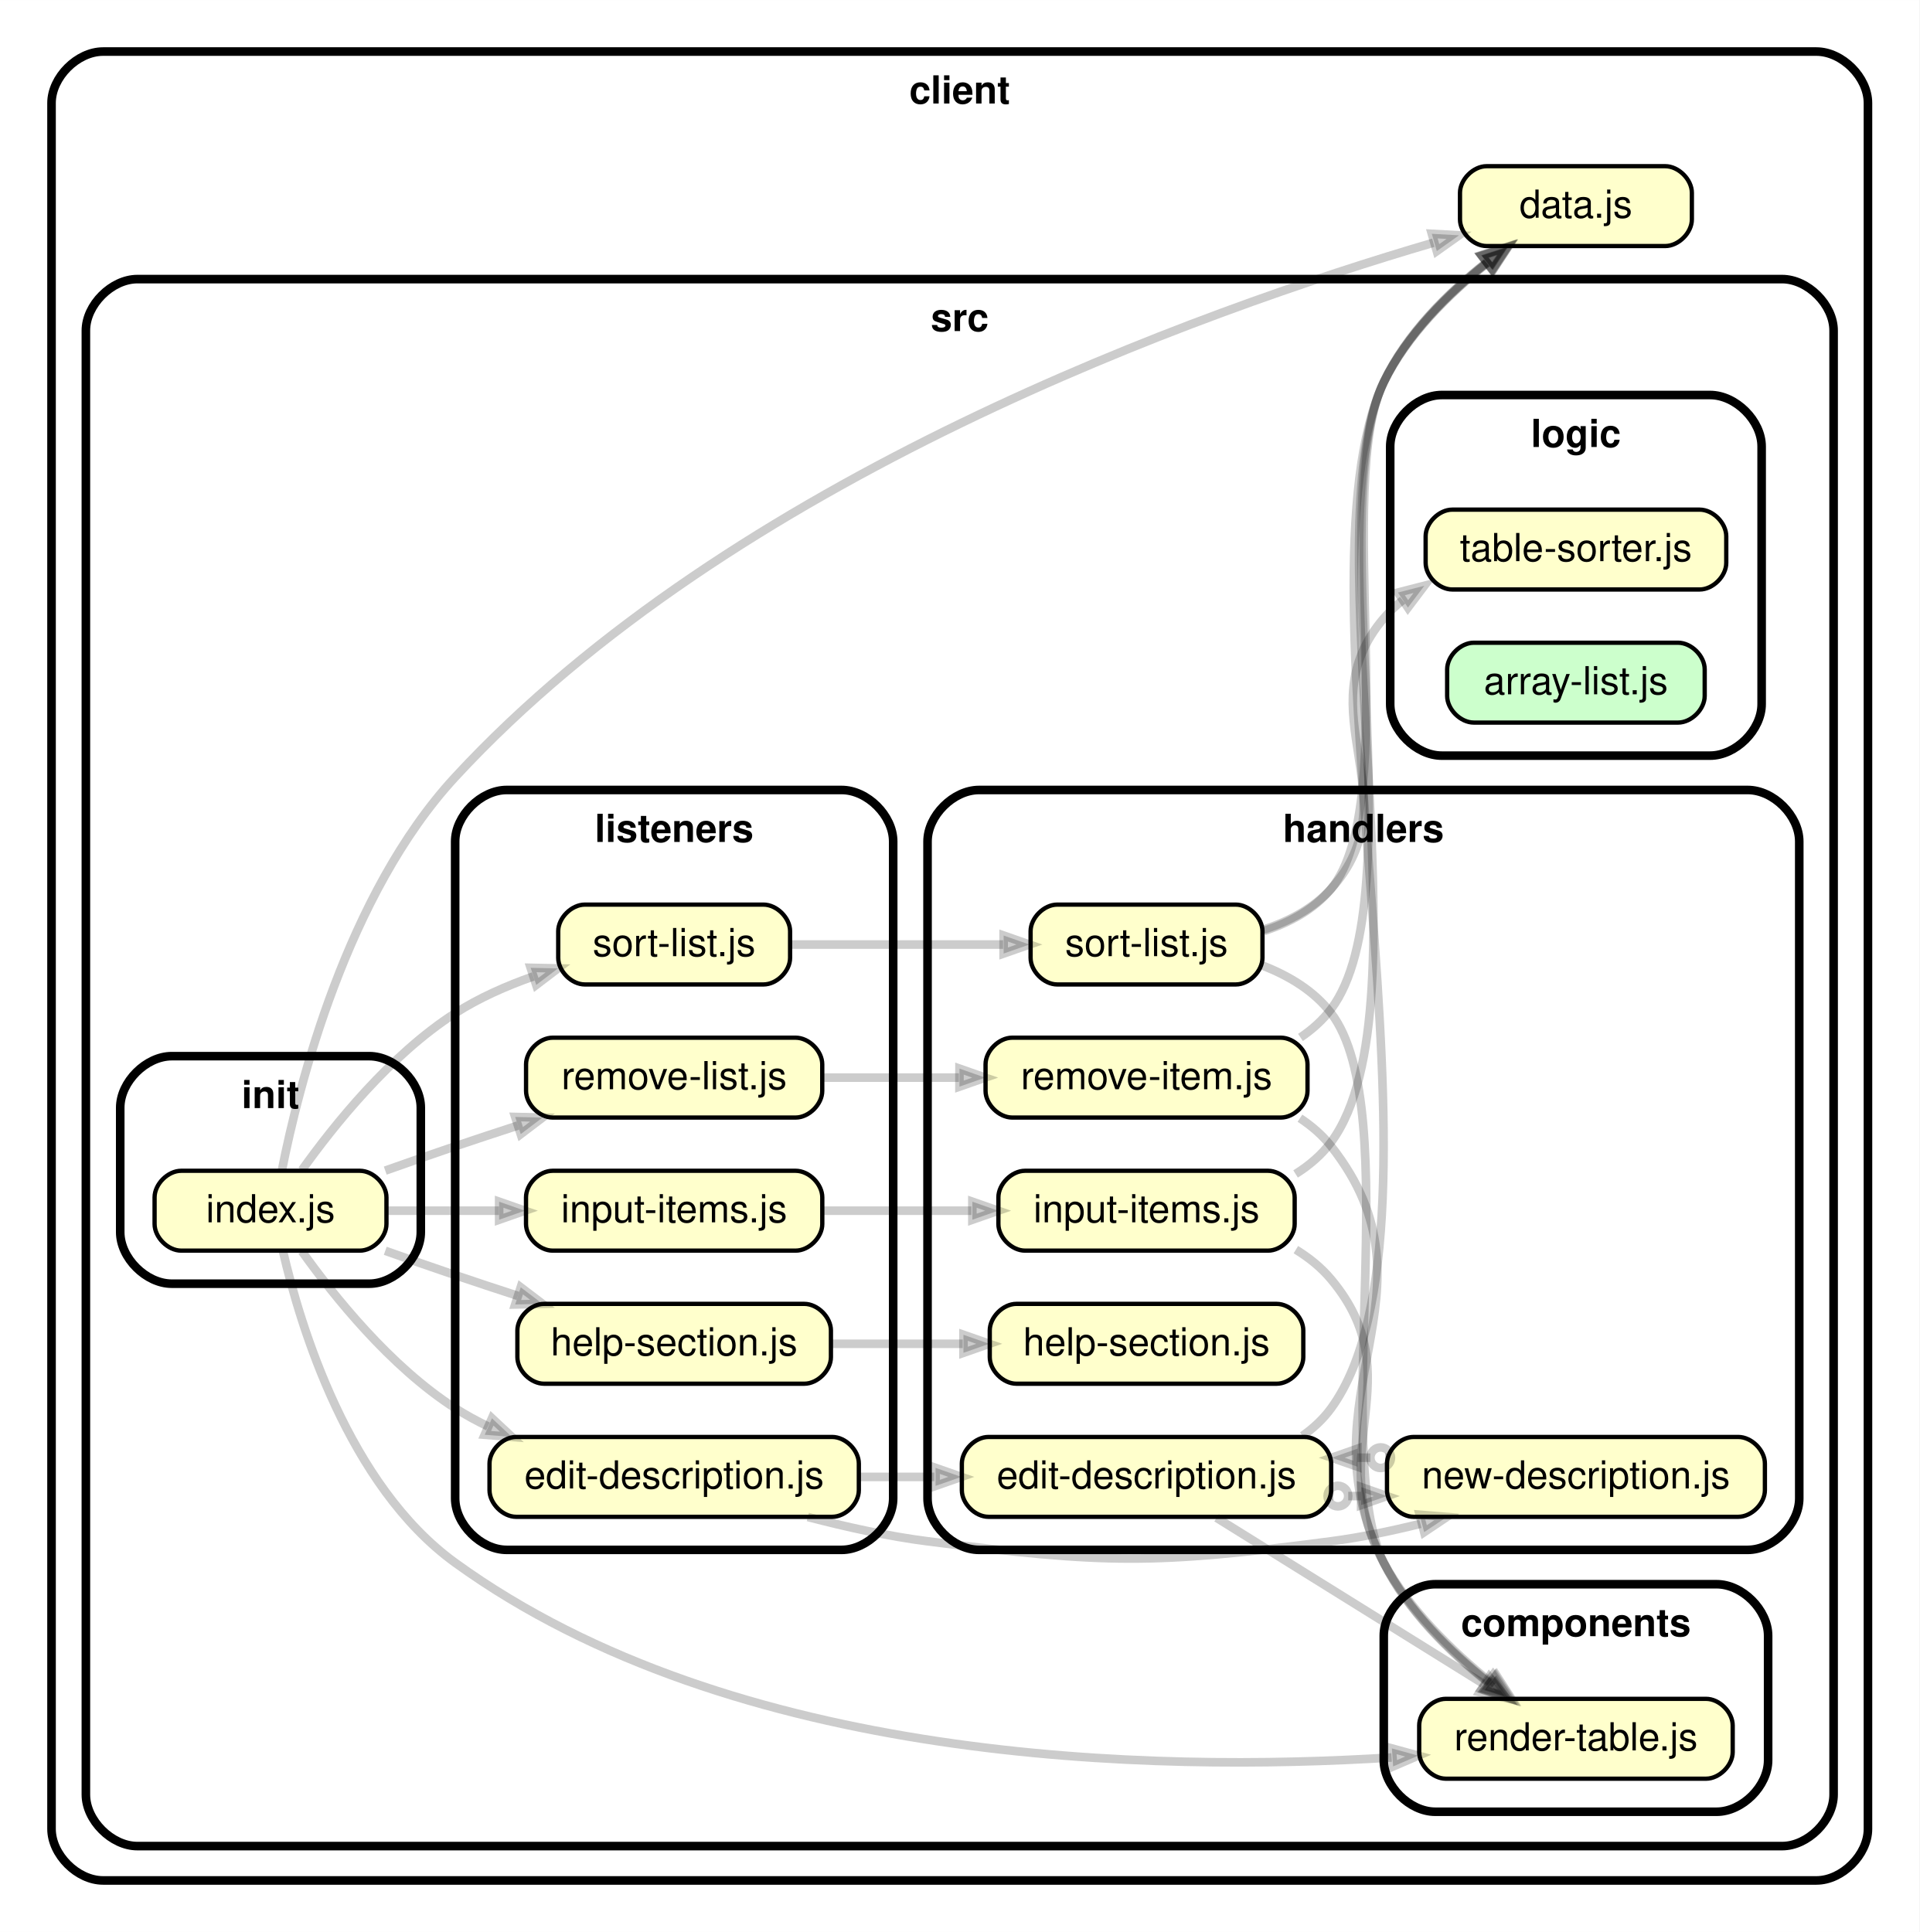
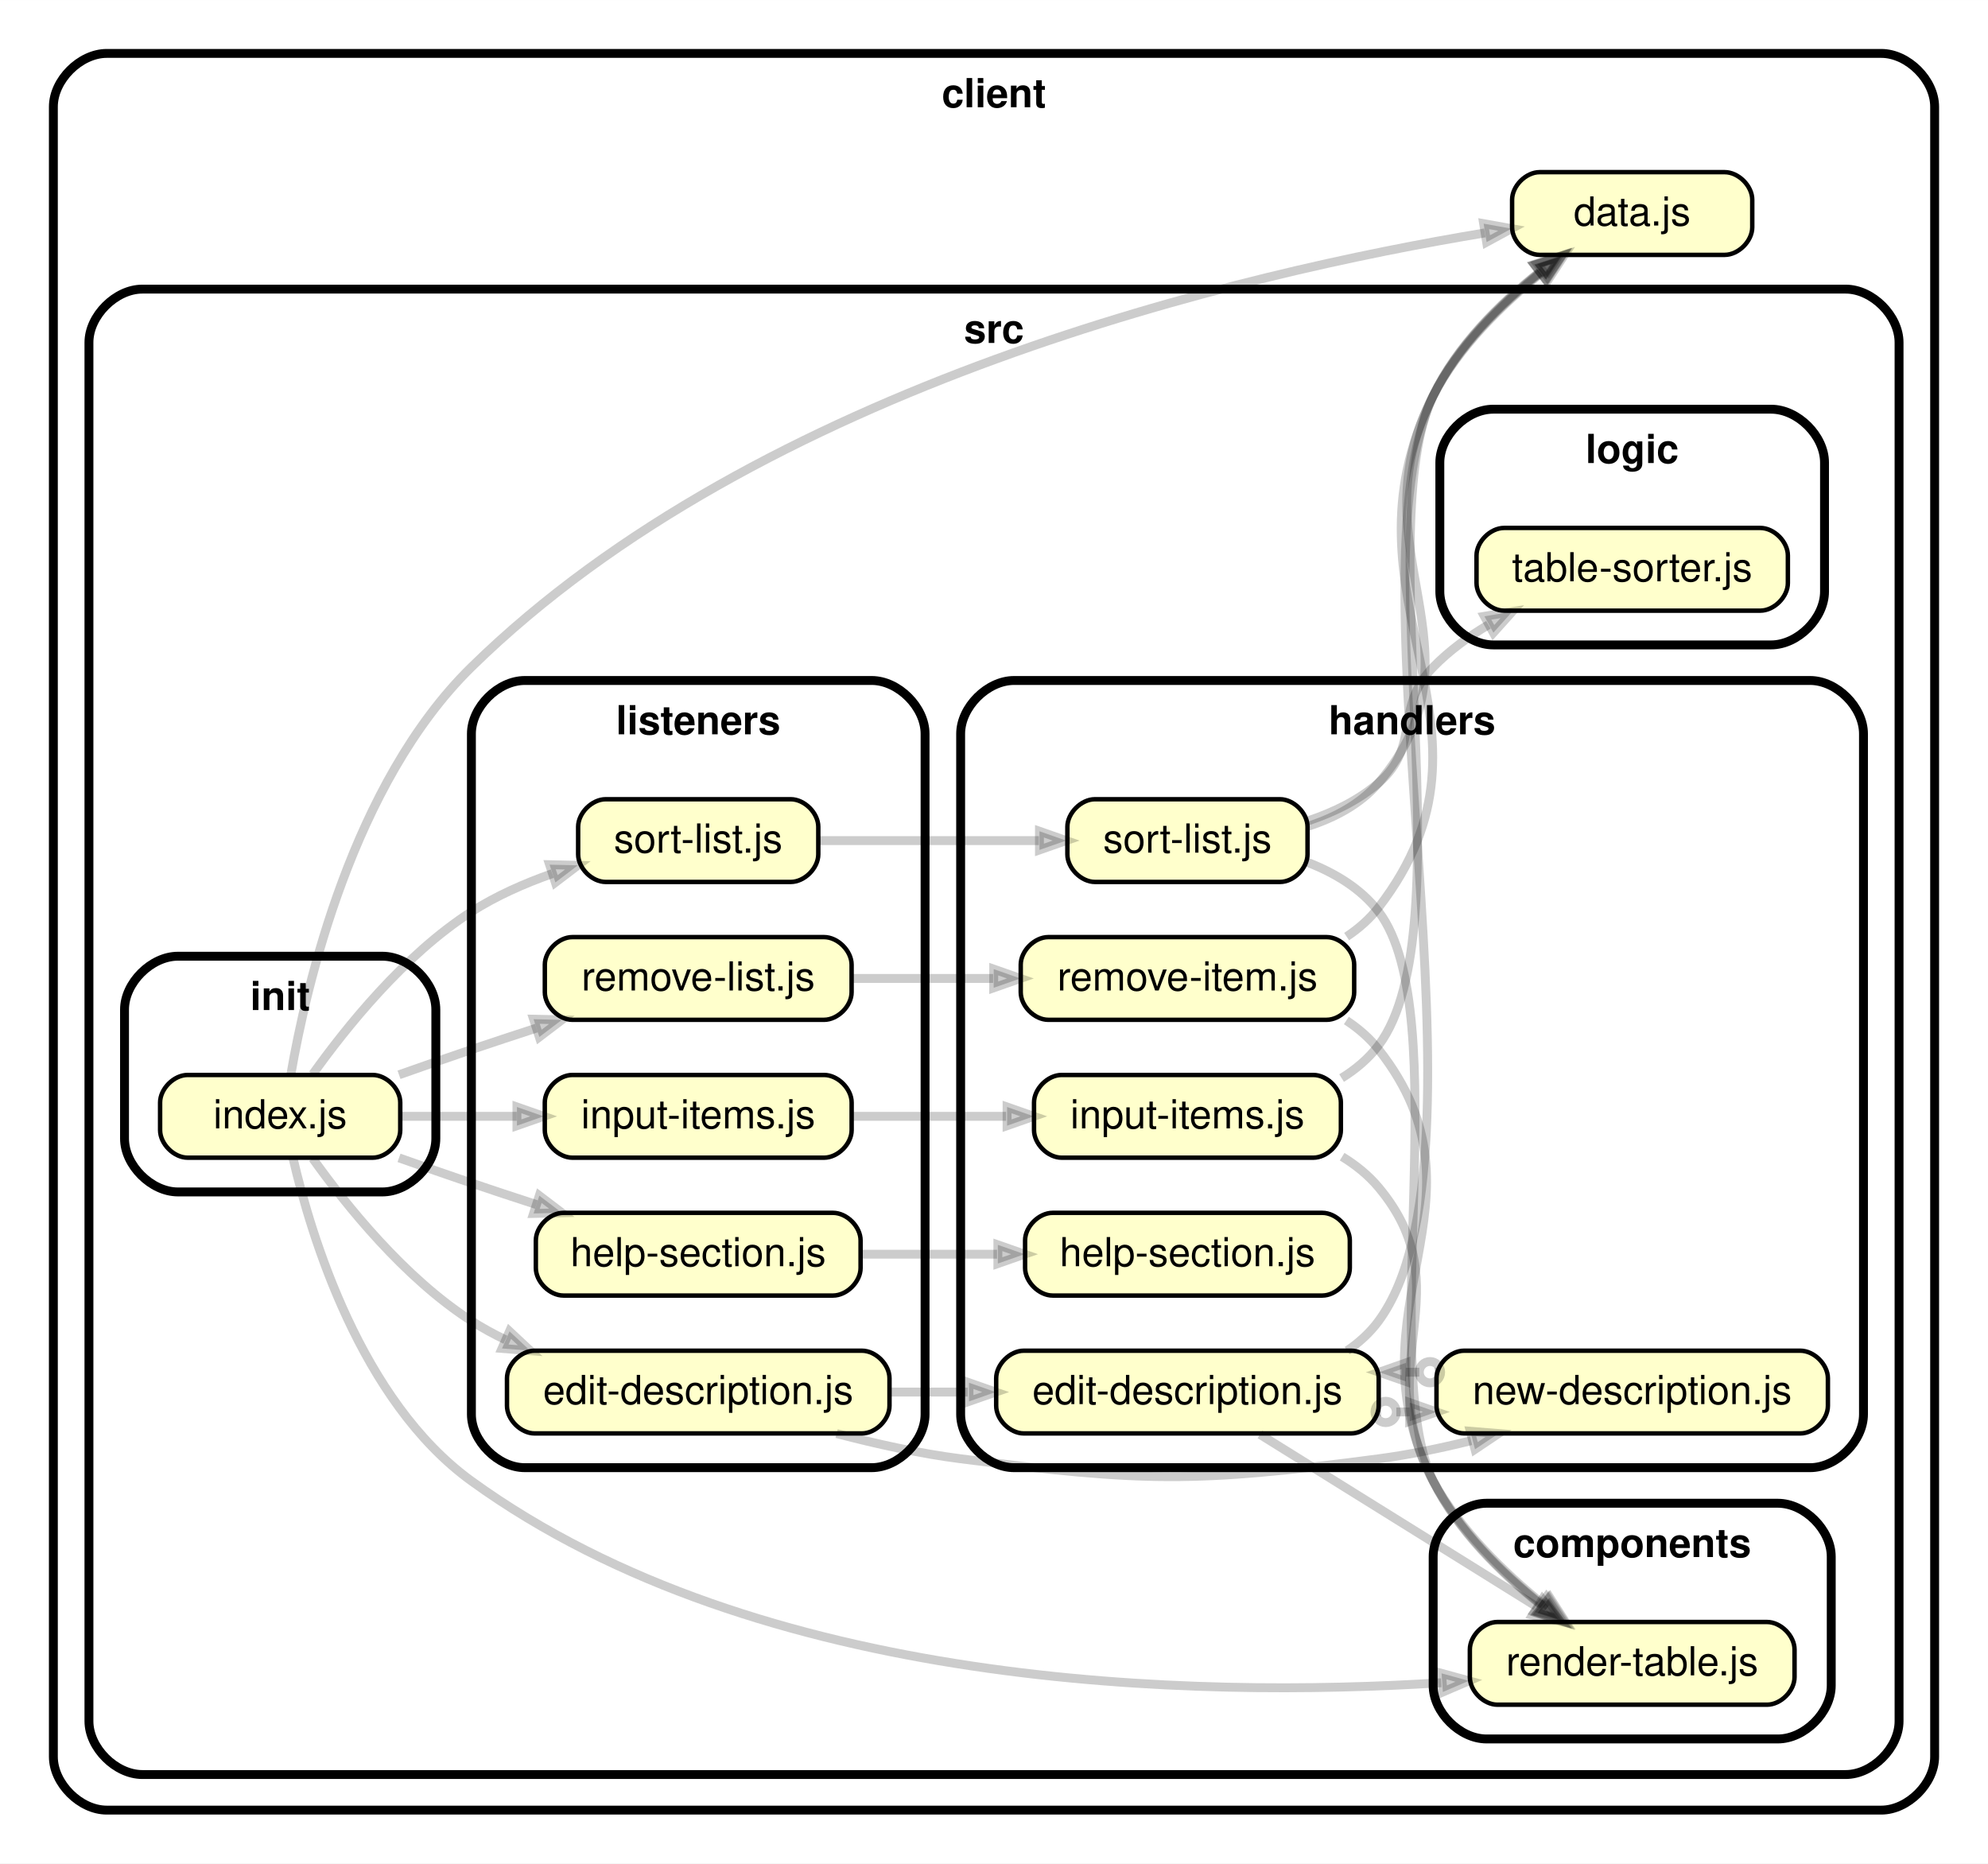
- <svg xmlns="http://www.w3.org/2000/svg" xmlns:xlink="http://www.w3.org/1999/xlink" width="447pt" height="450pt" viewBox="0.00 0.00 447.02 450.00">
-   <g id="graph0" class="graph" transform="scale(1 1) rotate(0) translate(4 446)">
-     <polygon fill="white" stroke="transparent" points="-4,4 -4,-446 443.02,-446 443.02,4 -4,4" />
+ <svg xmlns="http://www.w3.org/2000/svg" xmlns:xlink="http://www.w3.org/1999/xlink" width="447pt" height="419pt" viewBox="0.00 0.00 447.02 419.00">
+   <g id="graph0" class="graph" transform="scale(1 1) rotate(0) translate(4 415)">
+     <polygon fill="white" stroke="transparent" points="-4,4 -4,-415 443.02,-415 443.02,4 -4,4" />
    <g id="clust1" class="cluster">
-       <path fill="#ffffff" stroke="black" stroke-width="2" d="M20,-8C20,-8 419.02,-8 419.02,-8 425.02,-8 431.02,-14 431.02,-20 431.02,-20 431.02,-422 431.02,-422 431.02,-428 425.02,-434 419.02,-434 419.02,-434 20,-434 20,-434 14,-434 8,-428 8,-422 8,-422 8,-20 8,-20 8,-14 14,-8 20,-8" />
-       <text text-anchor="middle" x="219.51" y="-421.9" font-family="Helvetica,sans-Serif" font-weight="bold" font-size="9.00">client</text>
+       <path fill="#ffffff" stroke="black" stroke-width="2" d="M20,-8C20,-8 419.02,-8 419.02,-8 425.02,-8 431.02,-14 431.02,-20 431.02,-20 431.02,-391 431.02,-391 431.02,-397 425.02,-403 419.02,-403 419.02,-403 20,-403 20,-403 14,-403 8,-397 8,-391 8,-391 8,-20 8,-20 8,-14 14,-8 20,-8" />
+       <text text-anchor="middle" x="219.51" y="-390.9" font-family="Helvetica,sans-Serif" font-weight="bold" font-size="9.00">client</text>
    </g>
    <g id="clust2" class="cluster">
-       <path fill="#ffffff" stroke="black" stroke-width="2" d="M28,-16C28,-16 411.02,-16 411.02,-16 417.02,-16 423.02,-22 423.02,-28 423.02,-28 423.02,-369 423.02,-369 423.02,-375 417.02,-381 411.02,-381 411.02,-381 28,-381 28,-381 22,-381 16,-375 16,-369 16,-369 16,-28 16,-28 16,-22 22,-16 28,-16" />
-       <text text-anchor="middle" x="219.51" y="-368.9" font-family="Helvetica,sans-Serif" font-weight="bold" font-size="9.00">src</text>
+       <path fill="#ffffff" stroke="black" stroke-width="2" d="M28,-16C28,-16 411.02,-16 411.02,-16 417.02,-16 423.02,-22 423.02,-28 423.02,-28 423.02,-338 423.02,-338 423.02,-344 417.02,-350 411.02,-350 411.02,-350 28,-350 28,-350 22,-350 16,-344 16,-338 16,-338 16,-28 16,-28 16,-22 22,-16 28,-16" />
+       <text text-anchor="middle" x="219.51" y="-337.9" font-family="Helvetica,sans-Serif" font-weight="bold" font-size="9.00">src</text>
    </g>
    <g id="clust3" class="cluster">
      <path fill="#ffffff" stroke="black" stroke-width="2" d="M330.26,-24C330.26,-24 395.77,-24 395.77,-24 401.77,-24 407.77,-30 407.77,-36 407.77,-36 407.77,-65 407.77,-65 407.77,-71 401.77,-77 395.77,-77 395.77,-77 330.26,-77 330.26,-77 324.26,-77 318.26,-71 318.26,-65 318.26,-65 318.26,-36 318.26,-36 318.26,-30 324.26,-24 330.26,-24" />
      <text text-anchor="middle" x="363.01" y="-64.9" font-family="Helvetica,sans-Serif" font-weight="bold" font-size="9.00">components</text>
    </g>
    <g id="clust4" class="cluster">
      <path fill="#ffffff" stroke="black" stroke-width="2" d="M224.01,-85C224.01,-85 403.02,-85 403.02,-85 409.02,-85 415.02,-91 415.02,-97 415.02,-97 415.02,-250 415.02,-250 415.02,-256 409.02,-262 403.02,-262 403.02,-262 224.01,-262 224.01,-262 218.01,-262 212.01,-256 212.01,-250 212.01,-250 212.01,-97 212.01,-97 212.01,-91 218.01,-85 224.01,-85" />
      <text text-anchor="middle" x="313.51" y="-249.9" font-family="Helvetica,sans-Serif" font-weight="bold" font-size="9.00">handlers</text>
    </g>
    <g id="clust5" class="cluster">
      <path fill="#ffffff" stroke="black" stroke-width="2" d="M36,-147C36,-147 82,-147 82,-147 88,-147 94,-153 94,-159 94,-159 94,-188 94,-188 94,-194 88,-200 82,-200 82,-200 36,-200 36,-200 30,-200 24,-194 24,-188 24,-188 24,-159 24,-159 24,-153 30,-147 36,-147" />
      <text text-anchor="middle" x="59" y="-187.9" font-family="Helvetica,sans-Serif" font-weight="bold" font-size="9.00">init</text>
    </g>
    <g id="clust6" class="cluster">
      <path fill="#ffffff" stroke="black" stroke-width="2" d="M114,-85C114,-85 192.01,-85 192.01,-85 198.01,-85 204.01,-91 204.01,-97 204.01,-97 204.01,-250 204.01,-250 204.01,-256 198.01,-262 192.01,-262 192.01,-262 114,-262 114,-262 108,-262 102,-256 102,-250 102,-250 102,-97 102,-97 102,-91 108,-85 114,-85" />
      <text text-anchor="middle" x="153" y="-249.9" font-family="Helvetica,sans-Serif" font-weight="bold" font-size="9.00">listeners</text>
    </g>
    <g id="clust7" class="cluster">
-       <path fill="#ffffff" stroke="black" stroke-width="2" d="M331.76,-270C331.76,-270 394.26,-270 394.26,-270 400.26,-270 406.26,-276 406.26,-282 406.26,-282 406.26,-342 406.26,-342 406.26,-348 400.26,-354 394.26,-354 394.26,-354 331.76,-354 331.76,-354 325.76,-354 319.76,-348 319.76,-342 319.76,-342 319.76,-282 319.76,-282 319.76,-276 325.76,-270 331.76,-270" />
-       <text text-anchor="middle" x="363.01" y="-341.9" font-family="Helvetica,sans-Serif" font-weight="bold" font-size="9.00">logic</text>
+       <path fill="#ffffff" stroke="black" stroke-width="2" d="M331.76,-270C331.76,-270 394.26,-270 394.26,-270 400.26,-270 406.26,-276 406.26,-282 406.26,-282 406.26,-311 406.26,-311 406.26,-317 400.26,-323 394.26,-323 394.26,-323 331.76,-323 331.76,-323 325.76,-323 319.76,-317 319.76,-311 319.76,-311 319.76,-282 319.76,-282 319.76,-276 325.76,-270 331.76,-270" />
+       <text text-anchor="middle" x="363.01" y="-310.9" font-family="Helvetica,sans-Serif" font-weight="bold" font-size="9.00">logic</text>
    </g>
    <g id="node1" class="node">
      <g id="a_node1">
        <a xlink:href="../client/data.js" xlink:title="data.js">
-           <path fill="#ffffcc" stroke="black" d="M383.81,-407.3C383.81,-407.3 342.21,-407.3 342.21,-407.3 339.11,-407.3 336.01,-404.2 336.01,-401.1 336.01,-401.1 336.01,-394.9 336.01,-394.9 336.01,-391.8 339.11,-388.7 342.21,-388.7 342.21,-388.7 383.81,-388.7 383.81,-388.7 386.91,-388.7 390.01,-391.8 390.01,-394.9 390.01,-394.9 390.01,-401.1 390.01,-401.1 390.01,-404.2 386.91,-407.3 383.81,-407.3" />
-           <text text-anchor="middle" x="363.01" y="-395.3" font-family="Helvetica,sans-Serif" font-size="9.00">data.js</text>
+           <path fill="#ffffcc" stroke="black" d="M383.81,-376.3C383.81,-376.3 342.21,-376.3 342.21,-376.3 339.11,-376.3 336.01,-373.2 336.01,-370.1 336.01,-370.1 336.01,-363.9 336.01,-363.9 336.01,-360.8 339.11,-357.7 342.21,-357.7 342.21,-357.7 383.81,-357.7 383.81,-357.7 386.91,-357.7 390.01,-360.8 390.01,-363.9 390.01,-363.9 390.01,-370.1 390.01,-370.1 390.01,-373.2 386.91,-376.3 383.81,-376.3" />
+           <text text-anchor="middle" x="363.01" y="-364.3" font-family="Helvetica,sans-Serif" font-size="9.00">data.js</text>
        </a>
      </g>
    </g>
    <g id="node2" class="node">
      <g id="a_node2">
        <a xlink:href="../client/src/components/render-table.js" xlink:title="render-table.js">
          <path fill="#ffffcc" stroke="black" d="M393.32,-50.3C393.32,-50.3 332.71,-50.3 332.71,-50.3 329.61,-50.3 326.51,-47.2 326.51,-44.1 326.51,-44.1 326.51,-37.9 326.51,-37.9 326.51,-34.8 329.61,-31.7 332.71,-31.7 332.71,-31.7 393.32,-31.7 393.32,-31.7 396.42,-31.7 399.52,-34.8 399.52,-37.9 399.52,-37.9 399.52,-44.1 399.52,-44.1 399.52,-47.2 396.42,-50.3 393.32,-50.3" />
          <text text-anchor="middle" x="363.01" y="-38.3" font-family="Helvetica,sans-Serif" font-size="9.00">render-table.js</text>
        </a>
      </g>
    </g>
    <g id="node3" class="node">
      <g id="a_node3">
        <a xlink:href="../client/src/handlers/edit-description.js" xlink:title="edit-description.js">
          <path fill="#ffffcc" stroke="black" d="M299.81,-111.3C299.81,-111.3 226.2,-111.3 226.2,-111.3 223.1,-111.3 220,-108.2 220,-105.1 220,-105.1 220,-98.9 220,-98.9 220,-95.8 223.1,-92.7 226.2,-92.7 226.2,-92.7 299.81,-92.7 299.81,-92.7 302.91,-92.7 306.01,-95.8 306.01,-98.9 306.01,-98.9 306.01,-105.1 306.01,-105.1 306.01,-108.2 302.91,-111.3 299.81,-111.3" />
          <text text-anchor="middle" x="263.01" y="-99.3" font-family="Helvetica,sans-Serif" font-size="9.00">edit-description.js</text>
        </a>
      </g>
    </g>
    <g id="edge1" class="edge">
-       <path fill="none" stroke="#000000" stroke-width="2" stroke-opacity="0.2" d="M299.33,-111.56C301.89,-113.35 304.17,-115.48 306.01,-118 337.3,-161 295.87,-308.76 318.26,-357 323.44,-368.15 333.15,-377.74 342.12,-384.84" />
-       <polygon fill="#000000" fill-opacity="0.2" stroke="#000000" stroke-width="2" stroke-opacity="0.2" points="340.93,-386.58 346.98,-388.52 343.46,-383.22 340.93,-386.58" />
+       <path fill="none" stroke="#000000" stroke-width="2" stroke-opacity="0.2" d="M298.93,-111.31C301.64,-113.15 304.07,-115.36 306.01,-118 333.4,-155.34 298.61,-284.08 318.26,-326 323.48,-337.13 333.2,-346.72 342.15,-353.82" />
+       <polygon fill="#000000" fill-opacity="0.2" stroke="#000000" stroke-width="2" stroke-opacity="0.2" points="340.96,-355.56 347.01,-357.5 343.5,-352.21 340.96,-355.56" />
    </g>
    <g id="edge2" class="edge">
      <path fill="none" stroke="#000000" stroke-width="2" stroke-opacity="0.2" d="M279.32,-92.47C296.01,-82.08 322.79,-65.41 341.34,-53.87" />
      <polygon fill="#000000" fill-opacity="0.2" stroke="#000000" stroke-width="2" stroke-opacity="0.2" points="342.82,-55.42 346.81,-50.46 340.6,-51.85 342.82,-55.42" />
    </g>
    <g id="node4" class="node">
      <g id="a_node4">
        <a xlink:href="../client/src/handlers/new-description.js" xlink:title="new-description.js">
          <path fill="#ffffcc" stroke="black" d="M400.82,-111.3C400.82,-111.3 325.21,-111.3 325.21,-111.3 322.11,-111.3 319.01,-108.2 319.01,-105.1 319.01,-105.1 319.01,-98.9 319.01,-98.9 319.01,-95.8 322.11,-92.7 325.21,-92.7 325.21,-92.7 400.82,-92.7 400.82,-92.7 403.92,-92.7 407.02,-95.8 407.02,-98.9 407.02,-98.9 407.02,-105.1 407.02,-105.1 407.02,-108.2 403.92,-111.3 400.82,-111.3" />
          <text text-anchor="middle" x="363.01" y="-99.3" font-family="Helvetica,sans-Serif" font-size="9.00">new-description.js</text>
        </a>
      </g>
    </g>
    <g id="edge3" class="edge">
      <path fill="none" stroke="#000000" stroke-width="2" stroke-opacity="0.2" d="M306.14,-97.54C306.27,-97.54 306.41,-97.54 306.54,-97.54" />
      <polygon fill="#000000" fill-opacity="0.2" stroke="#000000" stroke-width="2" stroke-opacity="0.2" points="312.98,-99.63 318.98,-97.53 312.98,-95.43 312.98,-99.63" />
      <polyline fill="none" stroke="#000000" stroke-width="2" stroke-opacity="0.2" points="312.98,-97.53 309.98,-97.53 " />
      <ellipse fill="none" stroke="#000000" stroke-width="2" stroke-opacity="0.2" cx="307.58" cy="-97.53" rx="2.4" ry="2.4" />
    </g>
    <g id="edge6" class="edge">
      <path fill="none" stroke="#000000" stroke-width="2" stroke-opacity="0.2" d="M318.98,-106.47C318.85,-106.47 318.72,-106.47 318.58,-106.47" />
      <polygon fill="#000000" fill-opacity="0.2" stroke="#000000" stroke-width="2" stroke-opacity="0.2" points="312.14,-104.37 306.14,-106.46 312.14,-108.57 312.14,-104.37" />
      <polyline fill="none" stroke="#000000" stroke-width="2" stroke-opacity="0.2" points="312.14,-106.47 315.14,-106.47 " />
      <ellipse fill="none" stroke="#000000" stroke-width="2" stroke-opacity="0.2" cx="317.54" cy="-106.47" rx="2.4" ry="2.4" />
    </g>
    <g id="node5" class="node">
      <g id="a_node5">
        <a xlink:href="../client/src/handlers/help-section.js" xlink:title="help-section.js">
          <path fill="#ffffcc" stroke="black" d="M293.32,-142.3C293.32,-142.3 232.7,-142.3 232.7,-142.3 229.6,-142.3 226.5,-139.2 226.5,-136.1 226.5,-136.1 226.5,-129.9 226.5,-129.9 226.5,-126.8 229.6,-123.7 232.7,-123.7 232.7,-123.7 293.32,-123.7 293.32,-123.7 296.42,-123.7 299.52,-126.8 299.52,-129.9 299.52,-129.9 299.52,-136.1 299.52,-136.1 299.52,-139.2 296.42,-142.3 293.32,-142.3" />
          <text text-anchor="middle" x="263.01" y="-130.3" font-family="Helvetica,sans-Serif" font-size="9.00">help-section.js</text>
        </a>
      </g>
    </g>
    <g id="node6" class="node">
      <g id="a_node6">
        <a xlink:href="../client/src/handlers/input-items.js" xlink:title="input-items.js">
          <path fill="#ffffcc" stroke="black" d="M291.31,-173.3C291.31,-173.3 234.71,-173.3 234.71,-173.3 231.61,-173.3 228.51,-170.2 228.51,-167.1 228.51,-167.1 228.51,-160.9 228.51,-160.9 228.51,-157.8 231.61,-154.7 234.71,-154.7 234.71,-154.7 291.31,-154.7 291.31,-154.7 294.41,-154.7 297.51,-157.8 297.51,-160.9 297.51,-160.9 297.51,-167.1 297.51,-167.1 297.51,-170.2 294.41,-173.3 291.31,-173.3" />
          <text text-anchor="middle" x="263.01" y="-161.3" font-family="Helvetica,sans-Serif" font-size="9.00">input-items.js</text>
        </a>
      </g>
    </g>
    <g id="edge4" class="edge">
-       <path fill="none" stroke="#000000" stroke-width="2" stroke-opacity="0.2" d="M297.72,-172.56C300.91,-174.55 303.78,-176.99 306.01,-180 329.49,-211.67 301.34,-321.39 318.26,-357 323.54,-368.11 333.26,-377.69 342.2,-384.8" />
-       <polygon fill="#000000" fill-opacity="0.2" stroke="#000000" stroke-width="2" stroke-opacity="0.2" points="341.01,-386.53 347.06,-388.48 343.55,-383.18 341.01,-386.53" />
+       <path fill="none" stroke="#000000" stroke-width="2" stroke-opacity="0.2" d="M297.67,-172.6C300.87,-174.57 303.76,-177.01 306.01,-180 325.59,-206.01 304.08,-296.69 318.26,-326 323.62,-337.07 333.35,-346.65 342.27,-353.76" />
+       <polygon fill="#000000" fill-opacity="0.2" stroke="#000000" stroke-width="2" stroke-opacity="0.2" points="341.07,-355.49 347.12,-357.45 343.62,-352.15 341.07,-355.49" />
    </g>
    <g id="edge5" class="edge">
      <path fill="none" stroke="#000000" stroke-width="2" stroke-opacity="0.2" d="M297.79,-154.93C300.88,-153.04 303.71,-150.76 306.01,-148 325.12,-125.09 303.94,-108.17 318.26,-82 324.25,-71.06 334.21,-61.38 343.12,-54.17" />
      <polygon fill="#000000" fill-opacity="0.2" stroke="#000000" stroke-width="2" stroke-opacity="0.2" points="344.49,-55.78 347.93,-50.44 341.91,-52.46 344.49,-55.78" />
    </g>
    <g id="node7" class="node">
      <g id="a_node7">
        <a xlink:href="../client/src/handlers/remove-item.js" xlink:title="remove-item.js">
          <path fill="#ffffcc" stroke="black" d="M294.3,-204.3C294.3,-204.3 231.72,-204.3 231.72,-204.3 228.62,-204.3 225.52,-201.2 225.52,-198.1 225.52,-198.1 225.52,-191.9 225.52,-191.9 225.52,-188.8 228.62,-185.7 231.72,-185.7 231.72,-185.7 294.3,-185.7 294.3,-185.7 297.4,-185.7 300.5,-188.8 300.5,-191.9 300.5,-191.9 300.5,-198.1 300.5,-198.1 300.5,-201.2 297.4,-204.3 294.3,-204.3" />
          <text text-anchor="middle" x="263.01" y="-192.3" font-family="Helvetica,sans-Serif" font-size="9.00">remove-item.js</text>
        </a>
      </g>
    </g>
    <g id="edge7" class="edge">
-       <path fill="none" stroke="#000000" stroke-width="2" stroke-opacity="0.2" d="M298.86,-204.36C301.59,-206.19 304.04,-208.38 306.01,-211 325.59,-237.01 304.08,-327.69 318.26,-357 323.62,-368.07 333.35,-377.65 342.27,-384.76" />
-       <polygon fill="#000000" fill-opacity="0.2" stroke="#000000" stroke-width="2" stroke-opacity="0.2" points="341.07,-386.49 347.12,-388.45 343.62,-383.15 341.07,-386.49" />
+       <path fill="none" stroke="#000000" stroke-width="2" stroke-opacity="0.2" d="M298.8,-204.41C301.54,-206.23 304.01,-208.4 306.01,-211 337.38,-251.72 295.35,-279.99 318.26,-326 323.74,-337.01 333.48,-346.59 342.38,-353.71" />
+       <polygon fill="#000000" fill-opacity="0.2" stroke="#000000" stroke-width="2" stroke-opacity="0.2" points="341.17,-355.43 347.21,-357.41 343.72,-352.09 341.17,-355.43" />
    </g>
    <g id="edge8" class="edge">
      <path fill="none" stroke="#000000" stroke-width="2" stroke-opacity="0.2" d="M298.74,-185.55C301.49,-183.74 303.99,-181.58 306.01,-179 332.87,-144.84 298.51,-120.71 318.26,-82 323.93,-70.89 333.87,-61.2 342.85,-54.03" />
      <polygon fill="#000000" fill-opacity="0.2" stroke="#000000" stroke-width="2" stroke-opacity="0.2" points="344.22,-55.63 347.71,-50.32 341.67,-52.29 344.22,-55.63" />
    </g>
    <g id="node8" class="node">
      <g id="a_node8">
        <a xlink:href="../client/src/handlers/sort-list.js" xlink:title="sort-list.js">
          <path fill="#ffffcc" stroke="black" d="M283.81,-235.3C283.81,-235.3 242.21,-235.3 242.21,-235.3 239.11,-235.3 236.01,-232.2 236.01,-229.1 236.01,-229.1 236.01,-222.9 236.01,-222.9 236.01,-219.8 239.11,-216.7 242.21,-216.7 242.21,-216.7 283.81,-216.7 283.81,-216.7 286.91,-216.7 290.01,-219.8 290.01,-222.9 290.01,-222.9 290.01,-229.1 290.01,-229.1 290.01,-232.2 286.91,-235.3 283.81,-235.3" />
          <text text-anchor="middle" x="263.01" y="-223.3" font-family="Helvetica,sans-Serif" font-size="9.00">sort-list.js</text>
        </a>
      </g>
    </g>
    <g id="edge9" class="edge">
-       <path fill="none" stroke="#000000" stroke-width="2" stroke-opacity="0.2" d="M290.34,-229.15C296.3,-231.09 302.04,-234.16 306.01,-239 322.73,-259.38 306.54,-333.38 318.26,-357 323.73,-368.01 333.46,-377.59 342.37,-384.72" />
-       <polygon fill="#000000" fill-opacity="0.2" stroke="#000000" stroke-width="2" stroke-opacity="0.2" points="341.15,-386.43 347.19,-388.42 343.71,-383.1 341.15,-386.43" />
+       <path fill="none" stroke="#000000" stroke-width="2" stroke-opacity="0.2" d="M290.22,-229.25C296.19,-231.19 301.95,-234.23 306.01,-239 331.32,-268.73 300.27,-291.34 318.26,-326 324.01,-337.07 333.96,-346.76 342.92,-353.93" />
+       <polygon fill="#000000" fill-opacity="0.2" stroke="#000000" stroke-width="2" stroke-opacity="0.2" points="341.73,-355.66 347.76,-357.65 344.28,-352.33 341.73,-355.66" />
    </g>
    <g id="edge10" class="edge">
      <path fill="none" stroke="#000000" stroke-width="2" stroke-opacity="0.2" d="M290.03,-221.1C296.15,-218.73 302.04,-215.21 306.01,-210 323.33,-187.27 305.66,-107.65 318.26,-82 323.68,-70.96 333.42,-61.38 342.33,-54.26" />
      <polygon fill="#000000" fill-opacity="0.2" stroke="#000000" stroke-width="2" stroke-opacity="0.2" points="343.67,-55.88 347.16,-50.57 341.12,-52.54 343.67,-55.88" />
    </g>
    <g id="node9" class="node">
      <g id="a_node9">
        <a xlink:href="../client/src/logic/table-sorter.js" xlink:title="table-sorter.js">
-           <path fill="#ffffcc" stroke="black" d="M391.82,-327.3C391.82,-327.3 334.21,-327.3 334.21,-327.3 331.11,-327.3 328.01,-324.2 328.01,-321.1 328.01,-321.1 328.01,-314.9 328.01,-314.9 328.01,-311.8 331.11,-308.7 334.21,-308.7 334.21,-308.7 391.82,-308.7 391.82,-308.7 394.92,-308.7 398.02,-311.8 398.02,-314.9 398.02,-314.9 398.02,-321.1 398.02,-321.1 398.02,-324.2 394.92,-327.3 391.82,-327.3" />
-           <text text-anchor="middle" x="363.01" y="-315.3" font-family="Helvetica,sans-Serif" font-size="9.00">table-sorter.js</text>
+           <path fill="#ffffcc" stroke="black" d="M391.82,-296.3C391.82,-296.3 334.21,-296.3 334.21,-296.3 331.11,-296.3 328.01,-293.2 328.01,-290.1 328.01,-290.1 328.01,-283.9 328.01,-283.9 328.01,-280.8 331.11,-277.7 334.21,-277.7 334.21,-277.7 391.82,-277.7 391.82,-277.7 394.92,-277.7 398.02,-280.8 398.02,-283.9 398.02,-283.9 398.02,-290.1 398.02,-290.1 398.02,-293.2 394.92,-296.3 391.82,-296.3" />
+           <text text-anchor="middle" x="363.01" y="-284.3" font-family="Helvetica,sans-Serif" font-size="9.00">table-sorter.js</text>
        </a>
      </g>
    </g>
    <g id="edge11" class="edge">
-       <path fill="none" stroke="#000000" stroke-width="2" stroke-opacity="0.2" d="M290.05,-229.4C296.02,-231.33 301.83,-234.34 306.01,-239 325.06,-260.23 299.75,-280.3 318.26,-302 319.57,-303.54 321.05,-304.93 322.64,-306.19" />
-       <polygon fill="#000000" fill-opacity="0.2" stroke="#000000" stroke-width="2" stroke-opacity="0.2" points="321.56,-307.99 327.71,-309.57 323.88,-304.49 321.56,-307.99" />
+       <path fill="none" stroke="#000000" stroke-width="2" stroke-opacity="0.2" d="M290.17,-230.45C295.86,-232.36 301.52,-235.09 306.01,-239 315.65,-247.38 309.34,-255.85 318.26,-265 321.84,-268.68 326.17,-271.84 330.69,-274.53" />
+       <polygon fill="#000000" fill-opacity="0.2" stroke="#000000" stroke-width="2" stroke-opacity="0.2" points="329.78,-276.43 336.05,-277.48 331.8,-272.75 329.78,-276.43" />
    </g>
    <g id="node10" class="node">
      <g id="a_node10">
        <a xlink:href="../client/src/init/index.js" xlink:title="index.js">
          <path fill="#ffffcc" stroke="black" d="M79.8,-173.3C79.8,-173.3 38.2,-173.3 38.2,-173.3 35.1,-173.3 32,-170.2 32,-167.1 32,-167.1 32,-160.9 32,-160.9 32,-157.8 35.1,-154.7 38.2,-154.7 38.2,-154.7 79.8,-154.7 79.8,-154.7 82.9,-154.7 86,-157.8 86,-160.9 86,-160.9 86,-167.1 86,-167.1 86,-170.2 82.9,-173.3 79.8,-173.3" />
          <text text-anchor="middle" x="59" y="-161.3" font-family="Helvetica,sans-Serif" font-size="9.00">index.js</text>
        </a>
      </g>
    </g>
    <g id="edge12" class="edge">
-       <path fill="none" stroke="#000000" stroke-width="2" stroke-opacity="0.2" d="M61.68,-173.54C65.54,-192.98 76.74,-237.67 102,-265 166.45,-334.74 275.76,-373.62 329.8,-389.47" />
-       <polygon fill="#000000" fill-opacity="0.2" stroke="#000000" stroke-width="2" stroke-opacity="0.2" points="329.45,-391.55 335.79,-391.2 330.61,-387.52 329.45,-391.55" />
+       <path fill="none" stroke="#000000" stroke-width="2" stroke-opacity="0.2" d="M61.41,-173.45C64.81,-193.12 75.28,-238.82 102,-265 166.86,-328.56 275.98,-353.71 329.89,-362.64" />
+       <polygon fill="#000000" fill-opacity="0.2" stroke="#000000" stroke-width="2" stroke-opacity="0.2" points="329.61,-364.72 335.87,-363.6 330.28,-360.57 329.61,-364.72" />
    </g>
    <g id="edge13" class="edge">
      <path fill="none" stroke="#000000" stroke-width="2" stroke-opacity="0.2" d="M61.9,-154.57C65.94,-137.13 77.13,-100.02 102,-82 166.86,-35.02 264.76,-33.15 320.08,-36.64" />
      <polygon fill="#000000" fill-opacity="0.2" stroke="#000000" stroke-width="2" stroke-opacity="0.2" points="320.15,-38.75 326.28,-37.07 320.44,-34.56 320.15,-38.75" />
    </g>
    <g id="node11" class="node">
      <g id="a_node11">
        <a xlink:href="../client/src/listeners/edit-description.js" xlink:title="edit-description.js">
          <path fill="#ffffcc" stroke="black" d="M189.81,-111.3C189.81,-111.3 116.2,-111.3 116.2,-111.3 113.1,-111.3 110,-108.2 110,-105.1 110,-105.1 110,-98.9 110,-98.9 110,-95.8 113.1,-92.7 116.2,-92.7 116.2,-92.7 189.81,-92.7 189.81,-92.7 192.91,-92.7 196.01,-95.8 196.01,-98.9 196.01,-98.9 196.01,-105.1 196.01,-105.1 196.01,-108.2 192.91,-111.3 189.81,-111.3" />
          <text text-anchor="middle" x="153" y="-99.3" font-family="Helvetica,sans-Serif" font-size="9.00">edit-description.js</text>
        </a>
      </g>
    </g>
    <g id="edge14" class="edge">
      <path fill="none" stroke="#000000" stroke-width="2" stroke-opacity="0.2" d="M66.32,-154.53C73.72,-144.16 86.89,-127.69 102,-118 104.41,-116.45 106.99,-115.04 109.65,-113.76" />
      <polygon fill="#000000" fill-opacity="0.2" stroke="#000000" stroke-width="2" stroke-opacity="0.2" points="110.57,-115.65 115.21,-111.31 108.88,-111.81 110.57,-115.65" />
    </g>
    <g id="node12" class="node">
      <g id="a_node12">
        <a xlink:href="../client/src/listeners/help-section.js" xlink:title="help-section.js">
          <path fill="#ffffcc" stroke="black" d="M183.31,-142.3C183.31,-142.3 122.69,-142.3 122.69,-142.3 119.59,-142.3 116.49,-139.2 116.49,-136.1 116.49,-136.1 116.49,-129.9 116.49,-129.9 116.49,-126.8 119.59,-123.7 122.69,-123.7 122.69,-123.7 183.31,-123.7 183.31,-123.7 186.41,-123.7 189.51,-126.8 189.51,-129.9 189.51,-129.9 189.51,-136.1 189.51,-136.1 189.51,-139.2 186.41,-142.3 183.31,-142.3" />
          <text text-anchor="middle" x="153" y="-130.3" font-family="Helvetica,sans-Serif" font-size="9.00">help-section.js</text>
        </a>
      </g>
    </g>
    <g id="edge15" class="edge">
      <path fill="none" stroke="#000000" stroke-width="2" stroke-opacity="0.2" d="M85.72,-154.66C91.09,-152.76 96.72,-150.79 102,-149 106.72,-147.4 111.7,-145.76 116.61,-144.16" />
      <polygon fill="#000000" fill-opacity="0.2" stroke="#000000" stroke-width="2" stroke-opacity="0.2" points="117.27,-146.16 122.34,-142.31 115.98,-142.16 117.27,-146.16" />
    </g>
    <g id="node13" class="node">
      <g id="a_node13">
        <a xlink:href="../client/src/listeners/input-items.js" xlink:title="input-items.js">
          <path fill="#ffffcc" stroke="black" d="M181.3,-173.3C181.3,-173.3 124.7,-173.3 124.7,-173.3 121.6,-173.3 118.5,-170.2 118.5,-167.1 118.5,-167.1 118.5,-160.9 118.5,-160.9 118.5,-157.8 121.6,-154.7 124.7,-154.7 124.7,-154.7 181.3,-154.7 181.3,-154.7 184.4,-154.7 187.5,-157.8 187.5,-160.9 187.5,-160.9 187.5,-167.1 187.5,-167.1 187.5,-170.2 184.4,-173.3 181.3,-173.3" />
          <text text-anchor="middle" x="153" y="-161.3" font-family="Helvetica,sans-Serif" font-size="9.00">input-items.js</text>
        </a>
      </g>
    </g>
    <g id="edge16" class="edge">
      <path fill="none" stroke="#000000" stroke-width="2" stroke-opacity="0.2" d="M86.12,-164C94.23,-164 103.37,-164 112.2,-164" />
      <polygon fill="#000000" fill-opacity="0.2" stroke="#000000" stroke-width="2" stroke-opacity="0.2" points="112.24,-166.1 118.24,-164 112.24,-161.9 112.24,-166.1" />
    </g>
    <g id="node14" class="node">
      <g id="a_node14">
        <a xlink:href="../client/src/listeners/remove-list.js" xlink:title="remove-list.js">
          <path fill="#ffffcc" stroke="black" d="M181.29,-204.3C181.29,-204.3 124.71,-204.3 124.71,-204.3 121.61,-204.3 118.51,-201.2 118.51,-198.1 118.51,-198.1 118.51,-191.9 118.51,-191.9 118.51,-188.8 121.61,-185.7 124.71,-185.7 124.71,-185.7 181.29,-185.7 181.29,-185.7 184.39,-185.7 187.49,-188.8 187.49,-191.9 187.49,-191.9 187.49,-198.1 187.49,-198.1 187.49,-201.2 184.39,-204.3 181.29,-204.3" />
          <text text-anchor="middle" x="153" y="-192.3" font-family="Helvetica,sans-Serif" font-size="9.00">remove-list.js</text>
        </a>
      </g>
    </g>
    <g id="edge17" class="edge">
      <path fill="none" stroke="#000000" stroke-width="2" stroke-opacity="0.2" d="M85.72,-173.34C91.09,-175.24 96.72,-177.21 102,-179 106.72,-180.6 111.7,-182.24 116.61,-183.84" />
      <polygon fill="#000000" fill-opacity="0.2" stroke="#000000" stroke-width="2" stroke-opacity="0.2" points="115.98,-185.84 122.34,-185.69 117.27,-181.84 115.98,-185.84" />
    </g>
    <g id="node15" class="node">
      <g id="a_node15">
        <a xlink:href="../client/src/listeners/sort-list.js" xlink:title="sort-list.js">
          <path fill="#ffffcc" stroke="black" d="M173.8,-235.3C173.8,-235.3 132.2,-235.3 132.2,-235.3 129.1,-235.3 126,-232.2 126,-229.1 126,-229.1 126,-222.9 126,-222.9 126,-219.8 129.1,-216.7 132.2,-216.7 132.2,-216.7 173.8,-216.7 173.8,-216.7 176.9,-216.7 180,-219.8 180,-222.9 180,-222.9 180,-229.1 180,-229.1 180,-232.2 176.9,-235.3 173.8,-235.3" />
          <text text-anchor="middle" x="153" y="-223.3" font-family="Helvetica,sans-Serif" font-size="9.00">sort-list.js</text>
        </a>
      </g>
    </g>
    <g id="edge18" class="edge">
      <path fill="none" stroke="#000000" stroke-width="2" stroke-opacity="0.2" d="M66.32,-173.47C73.72,-183.84 86.89,-200.31 102,-210 107.52,-213.54 113.89,-216.36 120.19,-218.57" />
      <polygon fill="#000000" fill-opacity="0.2" stroke="#000000" stroke-width="2" stroke-opacity="0.2" points="119.58,-220.58 125.94,-220.44 120.88,-216.59 119.58,-220.58" />
    </g>
    <g id="edge19" class="edge">
      <path fill="none" stroke="#000000" stroke-width="2" stroke-opacity="0.2" d="M196.07,-102C201.81,-102 207.74,-102 213.59,-102" />
      <polygon fill="#000000" fill-opacity="0.2" stroke="#000000" stroke-width="2" stroke-opacity="0.2" points="213.88,-104.1 219.88,-102 213.88,-99.9 213.88,-104.1" />
    </g>
    <g id="edge20" class="edge">
      <path fill="none" stroke="#000000" stroke-width="2" stroke-opacity="0.2" d="M184.12,-92.67C193.01,-90.34 202.82,-88.17 212.01,-87 253.45,-81.73 264.59,-81.55 306.01,-87 312.81,-87.89 319.96,-89.38 326.79,-91.07" />
      <polygon fill="#000000" fill-opacity="0.2" stroke="#000000" stroke-width="2" stroke-opacity="0.2" points="326.61,-93.19 332.95,-92.67 327.67,-89.13 326.61,-93.19" />
    </g>
    <g id="edge21" class="edge">
      <path fill="none" stroke="#000000" stroke-width="2" stroke-opacity="0.2" d="M189.67,-133C199.44,-133 210.12,-133 220.2,-133" />
      <polygon fill="#000000" fill-opacity="0.2" stroke="#000000" stroke-width="2" stroke-opacity="0.2" points="220.38,-135.1 226.38,-133 220.38,-130.9 220.38,-135.1" />
    </g>
    <g id="edge22" class="edge">
      <path fill="none" stroke="#000000" stroke-width="2" stroke-opacity="0.2" d="M187.58,-164C198.56,-164 210.85,-164 222.23,-164" />
      <polygon fill="#000000" fill-opacity="0.2" stroke="#000000" stroke-width="2" stroke-opacity="0.2" points="222.45,-166.1 228.45,-164 222.45,-161.9 222.45,-166.1" />
    </g>
    <g id="edge23" class="edge">
      <path fill="none" stroke="#000000" stroke-width="2" stroke-opacity="0.2" d="M187.58,-195C197.63,-195 208.77,-195 219.32,-195" />
      <polygon fill="#000000" fill-opacity="0.2" stroke="#000000" stroke-width="2" stroke-opacity="0.2" points="219.45,-197.1 225.44,-195 219.44,-192.9 219.45,-197.1" />
    </g>
    <g id="edge24" class="edge">
      <path fill="none" stroke="#000000" stroke-width="2" stroke-opacity="0.2" d="M180.15,-226C195.03,-226 213.8,-226 229.61,-226" />
      <polygon fill="#000000" fill-opacity="0.2" stroke="#000000" stroke-width="2" stroke-opacity="0.2" points="229.73,-228.1 235.73,-226 229.73,-223.9 229.73,-228.1" />
    </g>
-     <g id="node16" class="node">
-       <g id="a_node16">
-         <a xlink:href="../client/src/logic/array-list.js" xlink:title="array-list.js">
-           <path fill="#ccffcc" stroke="black" d="M386.8,-296.3C386.8,-296.3 339.22,-296.3 339.22,-296.3 336.12,-296.3 333.02,-293.2 333.02,-290.1 333.02,-290.1 333.02,-283.9 333.02,-283.9 333.02,-280.8 336.12,-277.7 339.22,-277.7 339.22,-277.7 386.8,-277.7 386.8,-277.7 389.9,-277.7 393,-280.8 393,-283.9 393,-283.9 393,-290.1 393,-290.1 393,-293.2 389.9,-296.3 386.8,-296.3" />
-           <text text-anchor="middle" x="363.01" y="-284.3" font-family="Helvetica,sans-Serif" font-size="9.00">array-list.js</text>
-         </a>
-       </g>
-     </g>
  </g>
</svg>
